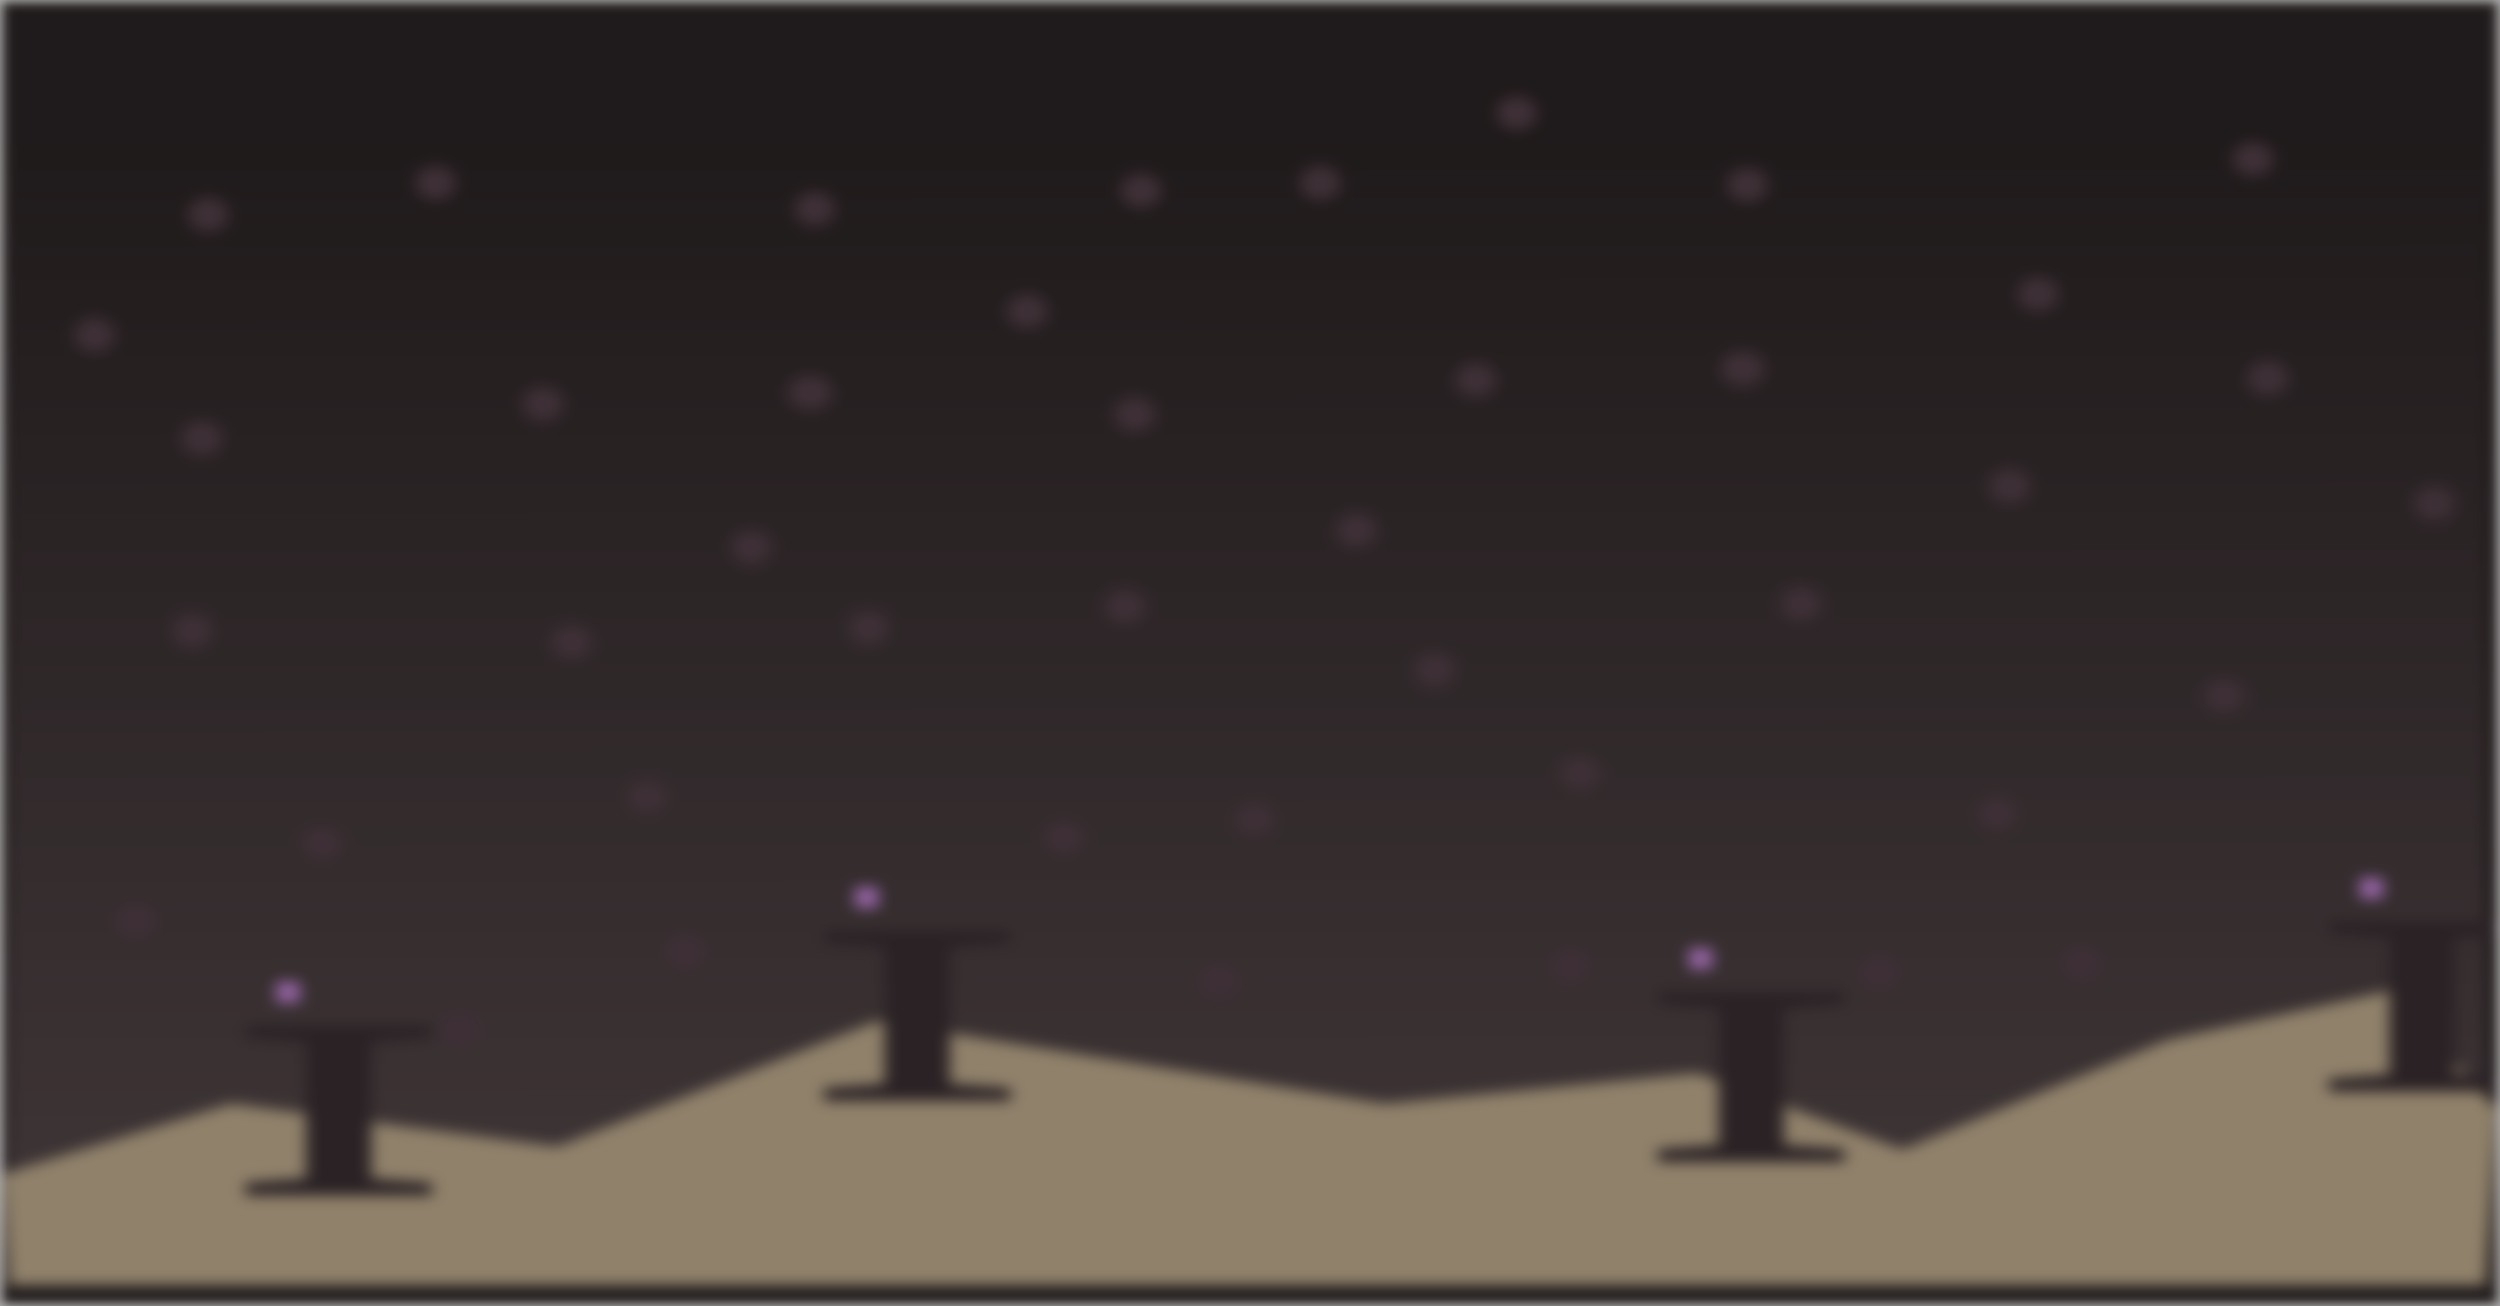
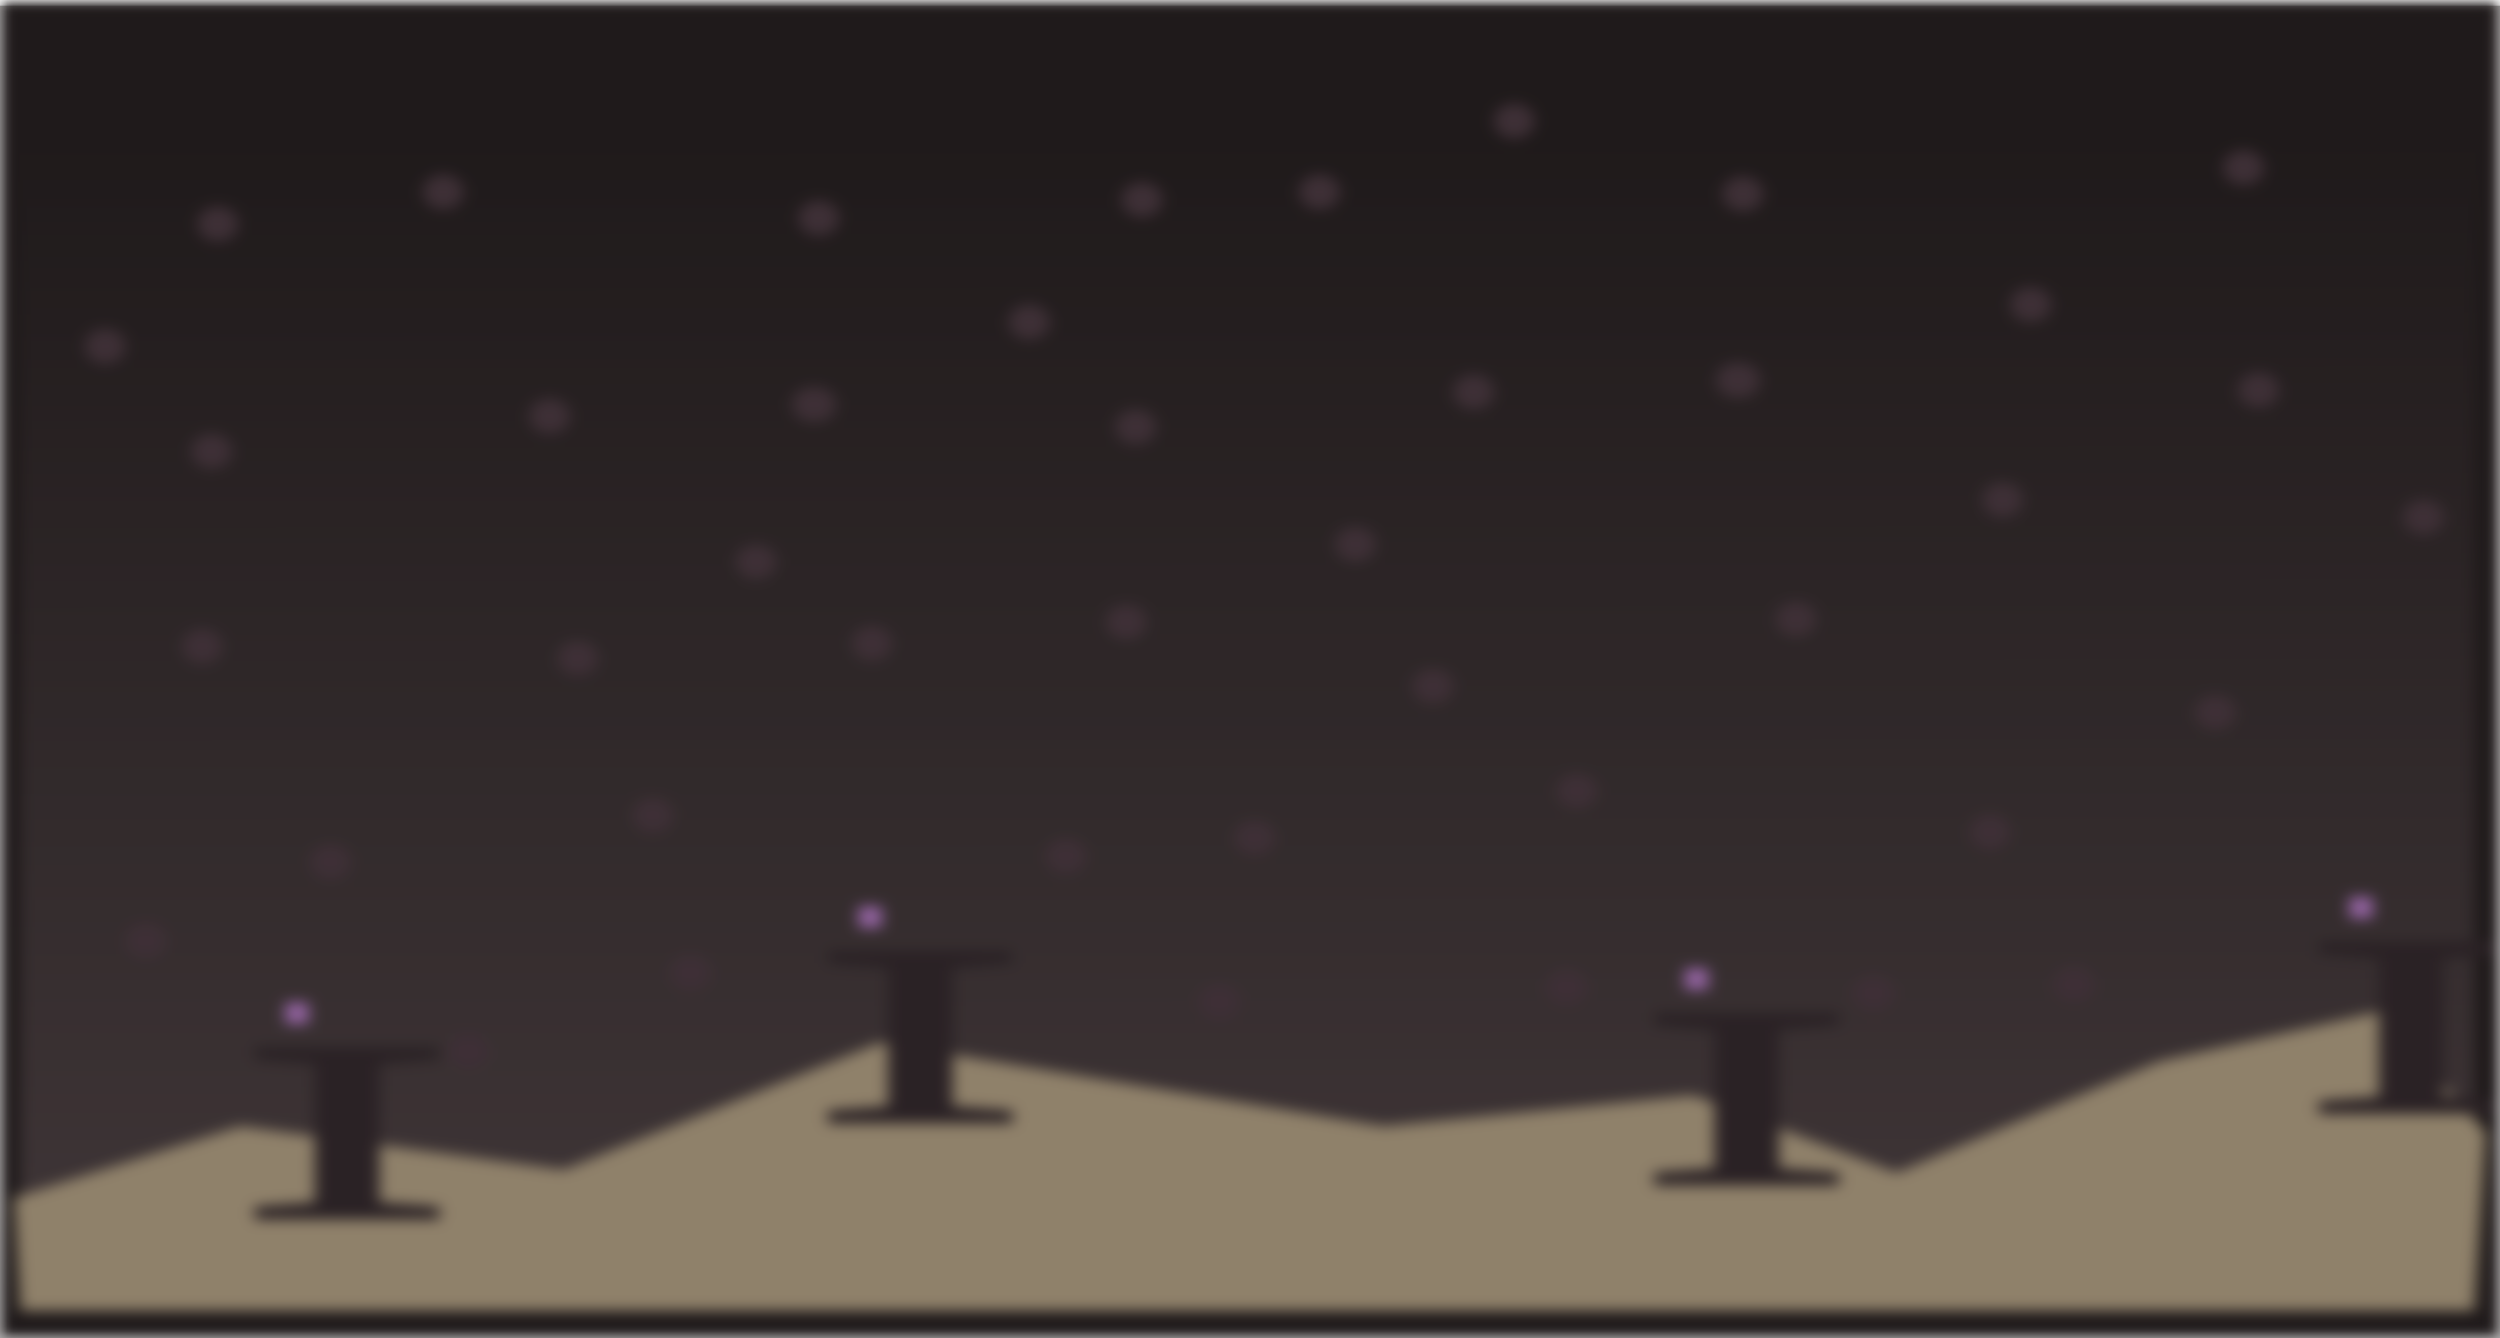
- <svg xmlns="http://www.w3.org/2000/svg" xmlns:xlink="http://www.w3.org/1999/xlink" width="1374.792" height="717.957" viewBox="0 0 363.747 189.959" version="1.1" id="svg8">
+ <svg xmlns="http://www.w3.org/2000/svg" xmlns:xlink="http://www.w3.org/1999/xlink" width="1590.832" height="851.063" viewBox="0 0 420.908 225.177" version="1.1" id="svg8">
  <defs id="defs2">
    <linearGradient id="linearGradient974">
      <stop style="stop-color:#1f1a1b;stop-opacity:1;" offset="0" id="stop970" />
      <stop style="stop-color:#937e83;stop-opacity:1" offset="1" id="stop972" />
    </linearGradient>
    <linearGradient xlink:href="#linearGradient974" id="linearGradient976" x1="261.56" y1="24.335" x2="261.965" y2="618.045" gradientUnits="userSpaceOnUse" gradientTransform="matrix(0.9644155,0,0,0.9498288,-6.831634,16.39602)" />
-     <filter style="color-interpolation-filters:sRGB" id="filter1772" x="-0.007" width="1.014" y="-0.013" height="1.025">
+     <filter style="color-interpolation-filters:sRGB" id="filter1772" x="-0.007" width="1.015" y="-0.057" height="1.114">
      <feGaussianBlur stdDeviation="1.51" id="feGaussianBlur1774" />
    </filter>
  </defs>
-   <g id="layer1" transform="translate(-79.62343,-38.67969)">
-     <g id="g2143" transform="matrix(1.014929,0,0,1.014929,-3.903994,-1.995454)">
+   <g id="layer1" transform="translate(14.68456,-1.015303)">
+     <g id="g2143" transform="matrix(1.163544,0,0,1.191953,-108.494,-45.7118)">
      <g id="g1202" transform="matrix(0.7228066,0,0,0.6667623,89.00954,32.75262)" style="filter:url(#filter1772)">
        <rect style="fill:#1f1a1b;fill-opacity:1;fill-rule:evenodd;stroke-width:2.368;stroke-linejoin:round;paint-order:fill markers stroke" id="rect1071" width="509.321" height="285.194" x="-16.025" y="8.741" />
        <path style="mix-blend-mode:normal;fill:url(#linearGradient976);fill-opacity:1;fill-rule:evenodd;stroke:none;stroke-width:0.521;stroke-linejoin:round;stroke-opacity:1;paint-order:fill markers stroke" id="rect24" width="491.257" height="272.049" x="-7.541" y="15.314" d="M -7.541,15.314 H 483.717 V 287.363 H -7.541 Z" />
        <path style="mix-blend-mode:normal;fill:#cbb895;fill-opacity:1;stroke:none;stroke-width:2.264;stroke-linecap:butt;stroke-linejoin:miter;stroke-miterlimit:4;stroke-dasharray:none;stroke-opacity:1" d="M -8.833,263.406 36.525,248.297 l 64.702,9.197 63.368,-26.935 100.722,17.737 62.034,-6.569 40.689,16.424 52.695,-23.65 44.024,-10.511 21.345,25.621 -2.387,37.753 H -7.541 Z" id="path980" />
        <text xml:space="preserve" style="font-style:normal;font-variant:normal;font-weight:normal;font-stretch:normal;font-size:85.631px;line-height:1.25;font-family:'Agency FB';-inkscape-font-specification:'Agency FB';mix-blend-mode:normal;fill:#30262b;fill-opacity:1;stroke-width:0.108" x="20.147" y="448.094" id="text984" transform="scale(1.671963,0.5980993)">
          <tspan id="tspan982" x="20.147" y="448.094" style="font-style:normal;font-variant:normal;font-weight:normal;font-stretch:normal;font-family:'Agency FB';-inkscape-font-specification:'Agency FB';fill:#30262b;fill-opacity:1;stroke-width:0.108">I</tspan>
        </text>
        <path style="mix-blend-mode:normal;fill:#d18be9;fill-opacity:1;fill-rule:evenodd;stroke:none;stroke-width:1.132;stroke-linejoin:round;stroke-miterlimit:4;stroke-dasharray:none;stroke-opacity:1;paint-order:fill markers stroke" id="rect1250" width="4.669" height="4.599" x="45.506" y="222.019" d="m 45.506,222.019 h 4.669 v 4.599 h -4.669 z" />
        <text xml:space="preserve" style="font-style:normal;font-variant:normal;font-weight:normal;font-stretch:normal;font-size:85.631px;line-height:1.25;font-family:'Agency FB';-inkscape-font-specification:'Agency FB';mix-blend-mode:normal;fill:#30262b;fill-opacity:1;stroke-width:0.108" x="88.78" y="414.044" id="text984-0" transform="scale(1.671963,0.5980993)">
          <tspan id="tspan982-3" x="88.78" y="414.044" style="font-style:normal;font-variant:normal;font-weight:normal;font-stretch:normal;font-family:'Agency FB';-inkscape-font-specification:'Agency FB';fill:#30262b;fill-opacity:1;stroke-width:0.108">I</tspan>
        </text>
        <path style="mix-blend-mode:normal;fill:#d18be9;fill-opacity:1;fill-rule:evenodd;stroke:none;stroke-width:1.132;stroke-linejoin:round;stroke-miterlimit:4;stroke-dasharray:none;stroke-opacity:1;paint-order:fill markers stroke" id="rect1250-9" width="4.669" height="4.599" x="160.26" y="201.654" d="m 160.26,201.654 h 4.669 v 4.599 h -4.669 z" />
        <text xml:space="preserve" style="font-style:normal;font-variant:normal;font-weight:normal;font-stretch:normal;font-size:85.631px;line-height:1.25;font-family:'Agency FB';-inkscape-font-specification:'Agency FB';mix-blend-mode:normal;fill:#30262b;fill-opacity:1;stroke-width:0.108" x="187.72" y="436.012" id="text984-5" transform="scale(1.671963,0.5980993)">
          <tspan id="tspan982-7" x="187.72" y="436.012" style="font-style:normal;font-variant:normal;font-weight:normal;font-stretch:normal;font-family:'Agency FB';-inkscape-font-specification:'Agency FB';fill:#30262b;fill-opacity:1;stroke-width:0.108">I</tspan>
        </text>
        <path style="mix-blend-mode:normal;fill:#d18be9;fill-opacity:1;fill-rule:evenodd;stroke:none;stroke-width:1.132;stroke-linejoin:round;stroke-miterlimit:4;stroke-dasharray:none;stroke-opacity:1;paint-order:fill markers stroke" id="rect1250-5" width="4.669" height="4.599" x="325.683" y="214.792" d="m 325.683,214.792 h 4.669 v 4.599 h -4.669 z" />
        <text xml:space="preserve" style="font-style:normal;font-variant:normal;font-weight:normal;font-stretch:normal;font-size:85.631px;line-height:1.25;font-family:'Agency FB';-inkscape-font-specification:'Agency FB';mix-blend-mode:normal;fill:#30262b;fill-opacity:1;stroke-width:0.108" x="267.291" y="410.7" id="text984-5-6" transform="scale(1.671963,0.5980993)">
          <tspan id="tspan982-7-1" x="267.291" y="410.7" style="font-style:normal;font-variant:normal;font-weight:normal;font-stretch:normal;font-family:'Agency FB';-inkscape-font-specification:'Agency FB';fill:#30262b;fill-opacity:1;stroke-width:0.108">I</tspan>
        </text>
        <path style="mix-blend-mode:normal;fill:#d18be9;fill-opacity:1;fill-rule:evenodd;stroke:none;stroke-width:1.132;stroke-linejoin:round;stroke-miterlimit:4;stroke-dasharray:none;stroke-opacity:1;paint-order:fill markers stroke" id="rect1250-5-1" width="4.669" height="4.599" x="458.722" y="199.654" d="m 458.722,199.654 h 4.669 v 4.599 h -4.669 z" />
        <ellipse style="mix-blend-mode:normal;fill:#4e3b45;fill-opacity:1;fill-rule:evenodd;stroke:none;stroke-width:2.264;stroke-linejoin:round;stroke-miterlimit:4;stroke-dasharray:none;stroke-opacity:1;paint-order:fill markers stroke" id="path3028" cx="259.756" cy="124.997" rx="4.072" ry="3.702" />
        <ellipse style="mix-blend-mode:normal;fill:#4e3b45;fill-opacity:1;fill-rule:evenodd;stroke:none;stroke-width:2.264;stroke-linejoin:round;stroke-miterlimit:4;stroke-dasharray:none;stroke-opacity:1;paint-order:fill markers stroke" id="path3028-0" cx="28.88" cy="146.594" rx="4.072" ry="3.702" />
        <ellipse style="mix-blend-mode:normal;fill:#4e3b45;fill-opacity:1;fill-rule:evenodd;stroke:none;stroke-width:2.264;stroke-linejoin:round;stroke-miterlimit:4;stroke-dasharray:none;stroke-opacity:1;paint-order:fill markers stroke" id="path3028-5" cx="30.76" cy="105.251" rx="4.072" ry="3.702" />
        <ellipse style="mix-blend-mode:normal;fill:#4e3b45;fill-opacity:1;fill-rule:evenodd;stroke:none;stroke-width:2.264;stroke-linejoin:round;stroke-miterlimit:4;stroke-dasharray:none;stroke-opacity:1;paint-order:fill markers stroke" id="path3028-6" cx="32.013" cy="57.121" rx="4.072" ry="3.702" />
        <ellipse style="mix-blend-mode:normal;fill:#4e3b45;fill-opacity:1;fill-rule:evenodd;stroke:none;stroke-width:2.264;stroke-linejoin:round;stroke-miterlimit:4;stroke-dasharray:none;stroke-opacity:1;paint-order:fill markers stroke" id="path3028-4" cx="252.551" cy="50.334" rx="4.072" ry="3.702" />
        <ellipse style="mix-blend-mode:normal;fill:#4e3b45;fill-opacity:1;fill-rule:evenodd;stroke:none;stroke-width:2.264;stroke-linejoin:round;stroke-miterlimit:4;stroke-dasharray:none;stroke-opacity:1;paint-order:fill markers stroke" id="path3028-7" cx="9.458" cy="83.038" rx="4.072" ry="3.702" />
        <ellipse style="mix-blend-mode:normal;fill:#4e3b45;fill-opacity:1;fill-rule:evenodd;stroke:none;stroke-width:2.264;stroke-linejoin:round;stroke-miterlimit:4;stroke-dasharray:none;stroke-opacity:1;paint-order:fill markers stroke" id="path3028-8" cx="77.123" cy="50.334" rx="4.072" ry="3.702" />
        <ellipse style="mix-blend-mode:normal;fill:#4e3b45;fill-opacity:1;fill-rule:evenodd;stroke:none;stroke-width:2.264;stroke-linejoin:round;stroke-miterlimit:4;stroke-dasharray:none;stroke-opacity:1;paint-order:fill markers stroke" id="path3028-3" cx="104.064" cy="149.062" rx="4.072" ry="3.702" />
        <ellipse style="mix-blend-mode:normal;fill:#4e3b45;fill-opacity:1;fill-rule:evenodd;stroke:none;stroke-width:2.264;stroke-linejoin:round;stroke-miterlimit:4;stroke-dasharray:none;stroke-opacity:1;paint-order:fill markers stroke" id="path3028-2" cx="152.306" cy="55.887" rx="4.072" ry="3.702" />
        <ellipse style="mix-blend-mode:normal;fill:#4e3b45;fill-opacity:1;fill-rule:evenodd;stroke:none;stroke-width:2.264;stroke-linejoin:round;stroke-miterlimit:4;stroke-dasharray:none;stroke-opacity:1;paint-order:fill markers stroke" id="path3028-23" cx="162.957" cy="145.977" rx="4.072" ry="3.702" />
        <ellipse style="mix-blend-mode:normal;fill:#4e3b45;fill-opacity:1;fill-rule:evenodd;stroke:none;stroke-width:2.264;stroke-linejoin:round;stroke-miterlimit:4;stroke-dasharray:none;stroke-opacity:1;paint-order:fill markers stroke" id="path3028-80" cx="98.425" cy="97.847" rx="4.072" ry="3.702" />
        <ellipse style="mix-blend-mode:normal;fill:#4e3b45;fill-opacity:1;fill-rule:evenodd;stroke:none;stroke-width:2.264;stroke-linejoin:round;stroke-miterlimit:4;stroke-dasharray:none;stroke-opacity:1;paint-order:fill markers stroke" id="path3028-06" cx="440.509" cy="92.293" rx="4.072" ry="3.702" />
        <ellipse style="mix-blend-mode:normal;fill:#4e3b45;fill-opacity:1;fill-rule:evenodd;stroke:none;stroke-width:2.264;stroke-linejoin:round;stroke-miterlimit:4;stroke-dasharray:none;stroke-opacity:1;paint-order:fill markers stroke" id="path3028-23-2" cx="54.568" cy="192.256" rx="4.072" ry="3.702" />
        <ellipse style="mix-blend-mode:normal;fill:#4e3b45;fill-opacity:1;fill-rule:evenodd;stroke:none;stroke-width:2.264;stroke-linejoin:round;stroke-miterlimit:4;stroke-dasharray:none;stroke-opacity:1;paint-order:fill markers stroke" id="path3028-23-2-2" cx="119.1" cy="182.383" rx="4.072" ry="3.702" />
        <ellipse style="mix-blend-mode:normal;fill:#4e3b45;fill-opacity:1;fill-rule:evenodd;stroke:none;stroke-width:2.264;stroke-linejoin:round;stroke-miterlimit:4;stroke-dasharray:none;stroke-opacity:1;paint-order:fill markers stroke" id="path3028-23-2-5" cx="201.802" cy="191.022" rx="4.072" ry="3.702" />
        <ellipse style="mix-blend-mode:normal;fill:#4e3b45;fill-opacity:1;fill-rule:evenodd;stroke:none;stroke-width:2.264;stroke-linejoin:round;stroke-miterlimit:4;stroke-dasharray:none;stroke-opacity:1;paint-order:fill markers stroke" id="path3028-23-2-6" cx="139.776" cy="128.699" rx="4.072" ry="3.702" />
        <ellipse style="mix-blend-mode:normal;fill:#4e3b45;fill-opacity:1;fill-rule:evenodd;stroke:none;stroke-width:2.264;stroke-linejoin:round;stroke-miterlimit:4;stroke-dasharray:none;stroke-opacity:1;paint-order:fill markers stroke" id="path3028-23-2-9" cx="151.68" cy="95.379" rx="4.072" ry="3.702" />
        <ellipse style="mix-blend-mode:normal;fill:#4e3b45;fill-opacity:1;fill-rule:evenodd;stroke:none;stroke-width:2.264;stroke-linejoin:round;stroke-miterlimit:4;stroke-dasharray:none;stroke-opacity:1;paint-order:fill markers stroke" id="path3028-23-2-53" cx="151.053" cy="95.379" rx="4.072" ry="3.702" />
        <ellipse style="mix-blend-mode:normal;fill:#4e3b45;fill-opacity:1;fill-rule:evenodd;stroke:none;stroke-width:2.264;stroke-linejoin:round;stroke-miterlimit:4;stroke-dasharray:none;stroke-opacity:1;paint-order:fill markers stroke" id="path3028-23-2-8" cx="126.619" cy="215.704" rx="4.072" ry="3.702" />
        <ellipse style="mix-blend-mode:normal;fill:#4e3b45;fill-opacity:1;fill-rule:evenodd;stroke:none;stroke-width:2.264;stroke-linejoin:round;stroke-miterlimit:4;stroke-dasharray:none;stroke-opacity:1;paint-order:fill markers stroke" id="path3028-04" cx="473.558" cy="119.233" rx="4.072" ry="3.702" />
        <ellipse style="mix-blend-mode:normal;fill:#4e3b45;fill-opacity:1;fill-rule:evenodd;stroke:none;stroke-width:2.264;stroke-linejoin:round;stroke-miterlimit:4;stroke-dasharray:none;stroke-opacity:1;paint-order:fill markers stroke" id="path3028-0-8" cx="213.863" cy="141.447" rx="4.072" ry="3.702" />
        <ellipse style="mix-blend-mode:normal;fill:#4e3b45;fill-opacity:1;fill-rule:evenodd;stroke:none;stroke-width:2.264;stroke-linejoin:round;stroke-miterlimit:4;stroke-dasharray:none;stroke-opacity:1;paint-order:fill markers stroke" id="path3028-5-4" cx="215.742" cy="100.104" rx="4.072" ry="3.702" />
        <ellipse style="mix-blend-mode:normal;fill:#4e3b45;fill-opacity:1;fill-rule:evenodd;stroke:none;stroke-width:2.264;stroke-linejoin:round;stroke-miterlimit:4;stroke-dasharray:none;stroke-opacity:1;paint-order:fill markers stroke" id="path3028-6-6" cx="216.995" cy="51.974" rx="4.072" ry="3.702" />
        <ellipse style="mix-blend-mode:normal;fill:#4e3b45;fill-opacity:1;fill-rule:evenodd;stroke:none;stroke-width:2.264;stroke-linejoin:round;stroke-miterlimit:4;stroke-dasharray:none;stroke-opacity:1;paint-order:fill markers stroke" id="path3028-4-9" cx="437.533" cy="45.187" rx="4.072" ry="3.702" />
        <ellipse style="mix-blend-mode:normal;fill:#4e3b45;fill-opacity:1;fill-rule:evenodd;stroke:none;stroke-width:2.264;stroke-linejoin:round;stroke-miterlimit:4;stroke-dasharray:none;stroke-opacity:1;paint-order:fill markers stroke" id="path3028-7-6" cx="194.44" cy="77.89" rx="4.072" ry="3.702" />
        <ellipse style="mix-blend-mode:normal;fill:#4e3b45;fill-opacity:1;fill-rule:evenodd;stroke:none;stroke-width:2.264;stroke-linejoin:round;stroke-miterlimit:4;stroke-dasharray:none;stroke-opacity:1;paint-order:fill markers stroke" id="path3028-8-0" cx="291.552" cy="35.314" rx="4.072" ry="3.702" />
        <ellipse style="mix-blend-mode:normal;fill:#4e3b45;fill-opacity:1;fill-rule:evenodd;stroke:none;stroke-width:2.264;stroke-linejoin:round;stroke-miterlimit:4;stroke-dasharray:none;stroke-opacity:1;paint-order:fill markers stroke" id="path3028-3-6" cx="275.262" cy="155.022" rx="4.072" ry="3.702" />
        <ellipse style="mix-blend-mode:normal;fill:#4e3b45;fill-opacity:1;fill-rule:evenodd;stroke:none;stroke-width:2.264;stroke-linejoin:round;stroke-miterlimit:4;stroke-dasharray:none;stroke-opacity:1;paint-order:fill markers stroke" id="path3028-2-3" cx="337.289" cy="50.74" rx="4.072" ry="3.702" />
        <ellipse style="mix-blend-mode:normal;fill:#4e3b45;fill-opacity:1;fill-rule:evenodd;stroke:none;stroke-width:2.264;stroke-linejoin:round;stroke-miterlimit:4;stroke-dasharray:none;stroke-opacity:1;paint-order:fill markers stroke" id="path3028-23-8" cx="347.939" cy="140.83" rx="4.072" ry="3.702" />
        <ellipse style="mix-blend-mode:normal;fill:#4e3b45;fill-opacity:1;fill-rule:evenodd;stroke:none;stroke-width:2.264;stroke-linejoin:round;stroke-miterlimit:4;stroke-dasharray:none;stroke-opacity:1;paint-order:fill markers stroke" id="path3028-80-3" cx="283.407" cy="92.7" rx="4.072" ry="3.702" />
        <ellipse style="mix-blend-mode:normal;fill:#4e3b45;fill-opacity:1;fill-rule:evenodd;stroke:none;stroke-width:2.264;stroke-linejoin:round;stroke-miterlimit:4;stroke-dasharray:none;stroke-opacity:1;paint-order:fill markers stroke" id="path3028-06-0" cx="394.929" cy="74.188" rx="4.072" ry="3.702" />
        <ellipse style="mix-blend-mode:normal;fill:#4e3b45;fill-opacity:1;fill-rule:evenodd;stroke:none;stroke-width:2.264;stroke-linejoin:round;stroke-miterlimit:4;stroke-dasharray:none;stroke-opacity:1;paint-order:fill markers stroke" id="path3028-23-2-0" cx="239.55" cy="187.108" rx="4.072" ry="3.702" />
        <ellipse style="mix-blend-mode:normal;fill:#4e3b45;fill-opacity:1;fill-rule:evenodd;stroke:none;stroke-width:2.264;stroke-linejoin:round;stroke-miterlimit:4;stroke-dasharray:none;stroke-opacity:1;paint-order:fill markers stroke" id="path3028-23-2-2-4" cx="304.083" cy="177.236" rx="4.072" ry="3.702" />
        <ellipse style="mix-blend-mode:normal;fill:#4e3b45;fill-opacity:1;fill-rule:evenodd;stroke:none;stroke-width:2.264;stroke-linejoin:round;stroke-miterlimit:4;stroke-dasharray:none;stroke-opacity:1;paint-order:fill markers stroke" id="path3028-23-2-5-8" cx="386.784" cy="185.874" rx="4.072" ry="3.702" />
        <ellipse style="mix-blend-mode:normal;fill:#4e3b45;fill-opacity:1;fill-rule:evenodd;stroke:none;stroke-width:2.264;stroke-linejoin:round;stroke-miterlimit:4;stroke-dasharray:none;stroke-opacity:1;paint-order:fill markers stroke" id="path3028-23-2-6-2" cx="389.29" cy="115.531" rx="4.072" ry="3.702" />
        <ellipse style="mix-blend-mode:normal;fill:#4e3b45;fill-opacity:1;fill-rule:evenodd;stroke:none;stroke-width:2.264;stroke-linejoin:round;stroke-miterlimit:4;stroke-dasharray:none;stroke-opacity:1;paint-order:fill markers stroke" id="path3028-23-2-9-6" cx="336.662" cy="90.231" rx="4.072" ry="3.702" />
        <ellipse style="mix-blend-mode:normal;fill:#4e3b45;fill-opacity:1;fill-rule:evenodd;stroke:none;stroke-width:2.264;stroke-linejoin:round;stroke-miterlimit:4;stroke-dasharray:none;stroke-opacity:1;paint-order:fill markers stroke" id="path3028-23-2-53-4" cx="336.035" cy="90.231" rx="4.072" ry="3.702" />
        <ellipse style="mix-blend-mode:normal;fill:#4e3b45;fill-opacity:1;fill-rule:evenodd;stroke:none;stroke-width:2.264;stroke-linejoin:round;stroke-miterlimit:4;stroke-dasharray:none;stroke-opacity:1;paint-order:fill markers stroke" id="path3028-23-2-8-3" cx="431.894" cy="160.575" rx="4.072" ry="3.702" />
        <ellipse style="mix-blend-mode:normal;fill:#4e3b45;fill-opacity:1;fill-rule:evenodd;stroke:none;stroke-width:2.264;stroke-linejoin:round;stroke-miterlimit:4;stroke-dasharray:none;stroke-opacity:1;paint-order:fill markers stroke" id="path3028-23-2-2-4-9" cx="302.046" cy="218.789" rx="4.072" ry="3.702" />
        <ellipse style="mix-blend-mode:normal;fill:#4e3b45;fill-opacity:1;fill-rule:evenodd;stroke:none;stroke-width:2.264;stroke-linejoin:round;stroke-miterlimit:4;stroke-dasharray:none;stroke-opacity:1;paint-order:fill markers stroke" id="path3028-23-2-2-4-1" cx="363.446" cy="220.023" rx="4.072" ry="3.702" />
        <ellipse style="mix-blend-mode:normal;fill:#4e3b45;fill-opacity:1;fill-rule:evenodd;stroke:none;stroke-width:2.264;stroke-linejoin:round;stroke-miterlimit:4;stroke-dasharray:none;stroke-opacity:1;paint-order:fill markers stroke" id="path3028-23-2-2-4-3" cx="403.544" cy="218.172" rx="4.072" ry="3.702" />
        <ellipse style="mix-blend-mode:normal;fill:#4e3b45;fill-opacity:1;fill-rule:evenodd;stroke:none;stroke-width:2.264;stroke-linejoin:round;stroke-miterlimit:4;stroke-dasharray:none;stroke-opacity:1;paint-order:fill markers stroke" id="path3028-23-2-2-4-37" cx="232.502" cy="221.874" rx="4.072" ry="3.702" />
        <ellipse style="mix-blend-mode:normal;fill:#4e3b45;fill-opacity:1;fill-rule:evenodd;stroke:none;stroke-width:2.264;stroke-linejoin:round;stroke-miterlimit:4;stroke-dasharray:none;stroke-opacity:1;paint-order:fill markers stroke" id="path3028-23-2-2-4-12" cx="82.135" cy="232.364" rx="4.072" ry="3.702" />
        <ellipse style="mix-blend-mode:normal;fill:#4e3b45;fill-opacity:1;fill-rule:evenodd;stroke:none;stroke-width:2.264;stroke-linejoin:round;stroke-miterlimit:4;stroke-dasharray:none;stroke-opacity:1;paint-order:fill markers stroke" id="path3028-23-2-2-4-7" cx="17.603" cy="208.916" rx="4.072" ry="3.702" />
      </g>
      <rect style="opacity:0.349;fill:#1f1a1b;fill-opacity:1;fill-rule:evenodd;stroke:none;stroke-width:3.213;stroke-linejoin:round;paint-order:fill markers stroke" id="rect1776" width="366.432" height="189.385" x="77.868" y="40.008" />
    </g>
  </g>
</svg>
